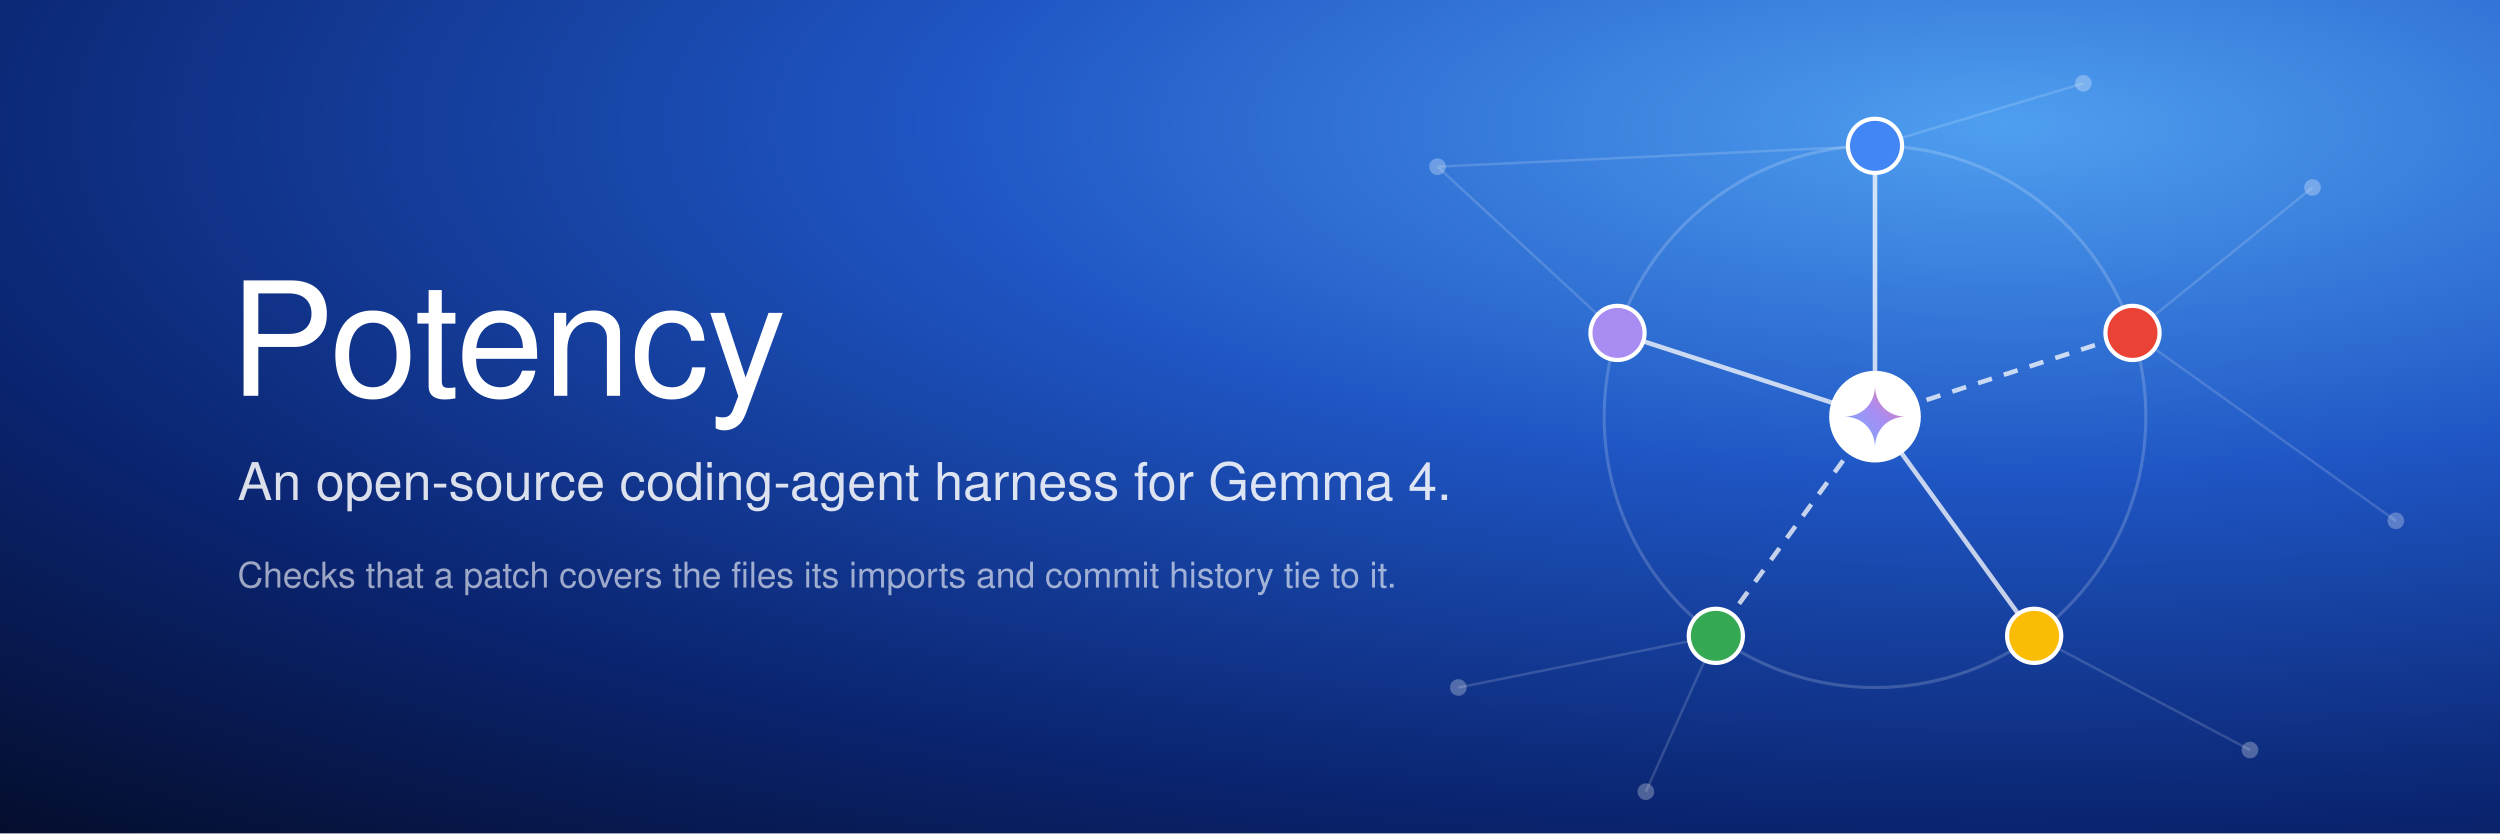
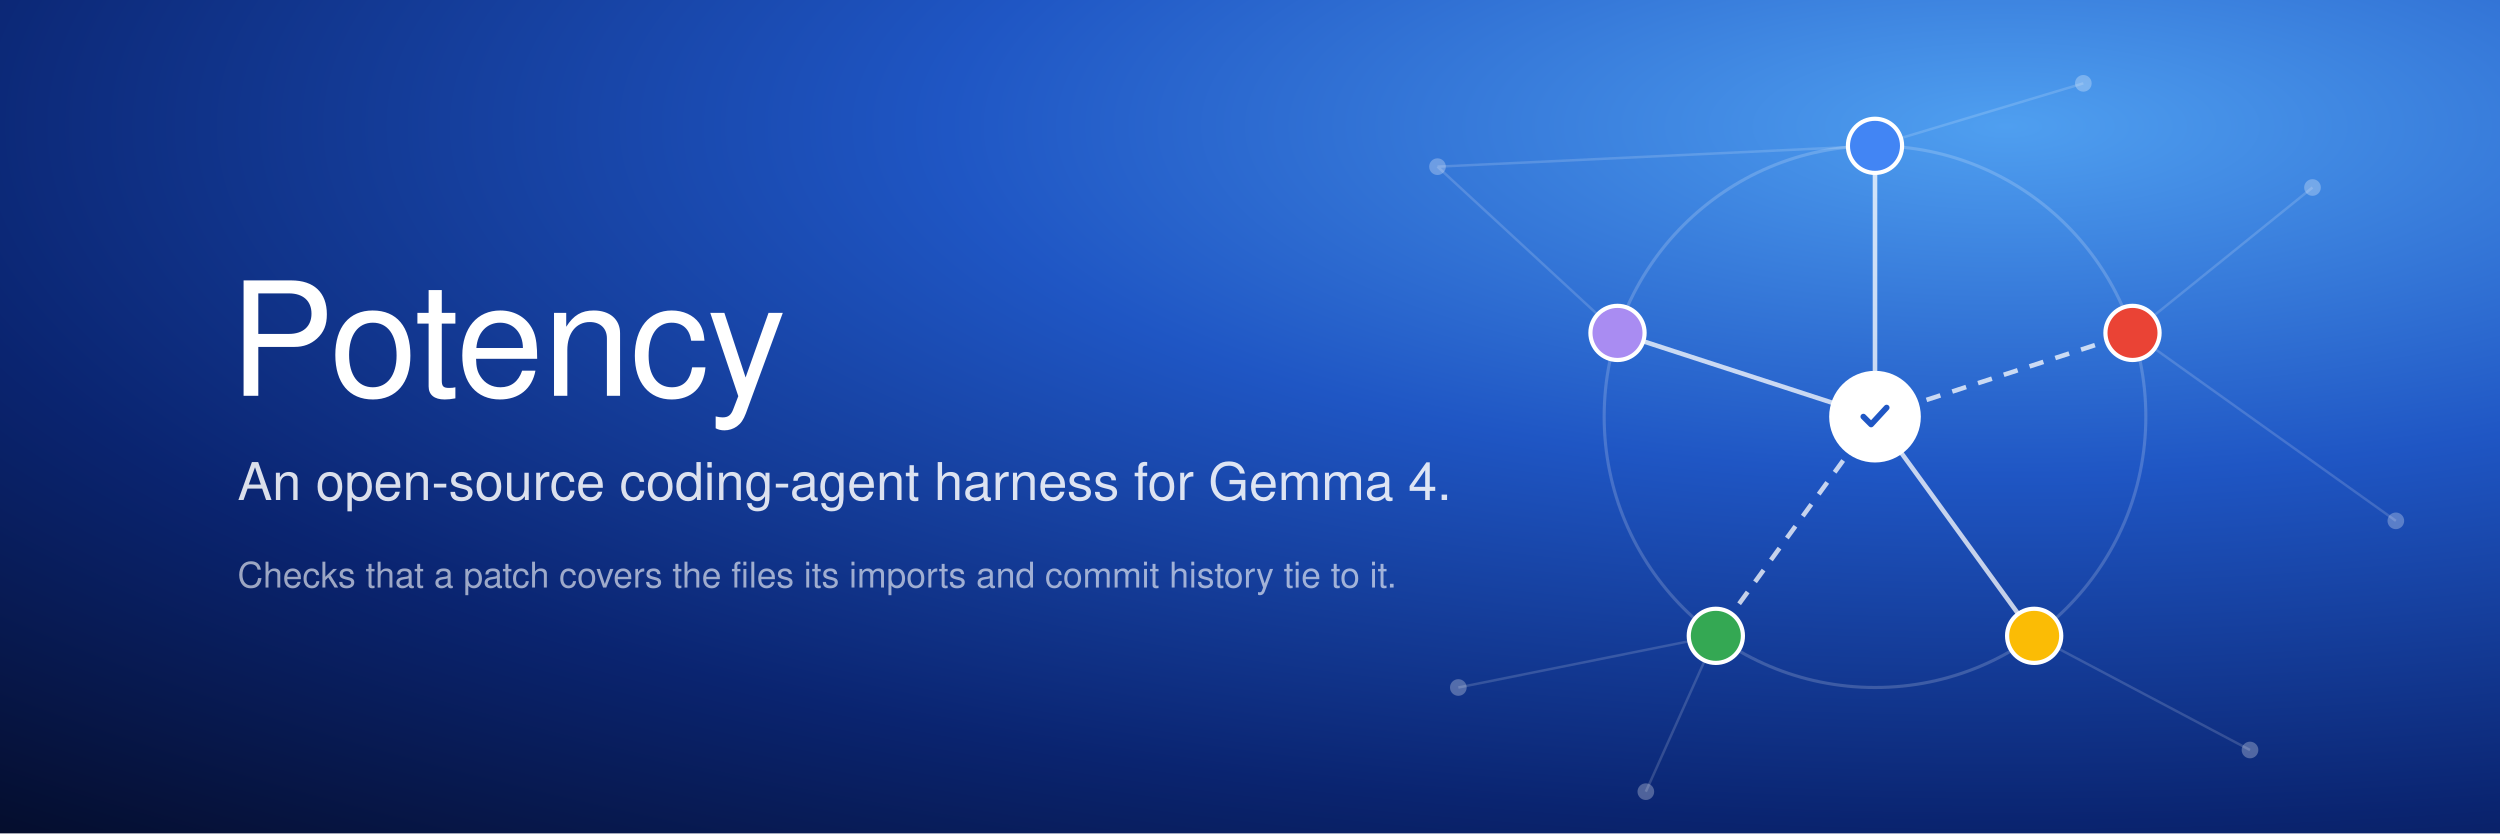
<svg xmlns="http://www.w3.org/2000/svg" width="1200" height="400" viewBox="0 0 1200 400">
  <defs>
    <radialGradient id="bg" cx="0.8" cy="0.15" r="1.2">
      <stop offset="0" stop-color="#4f9ff0" />
      <stop offset="0.35" stop-color="#1f56c4" />
      <stop offset="0.7" stop-color="#0a2470" />
      <stop offset="1" stop-color="#040b26" />
    </radialGradient>
    <linearGradient id="gem" x1="0" y1="1" x2="1" y2="0">
      <stop offset="0" stop-color="#6FB0FF" />
      <stop offset="0.55" stop-color="#A98CF2" />
      <stop offset="1" stop-color="#F07C8A" />
    </linearGradient>
  </defs>
  <rect width="1200" height="400" fill="url(#bg)" />
  <g stroke="#ffffff" stroke-opacity="0.16" stroke-width="1.2" fill="none">
    <path d="M900 70 L1000 40 M1023.6 159.8 L1110 90 M1023.6 159.8 L1150 250 M976.4 305.2 L1080 360 M823.6 305.2 L790 380 M823.6 305.2 L700 330 M776.4 159.8 L690 80 M900 70 L690 80" />
  </g>
  <g fill="#ffffff" fill-opacity="0.28">
    <circle cx="1000" cy="40" r="4" />
    <circle cx="1110" cy="90" r="4" />
    <circle cx="1150" cy="250" r="4" />
    <circle cx="1080" cy="360" r="4" />
    <circle cx="790" cy="380" r="4" />
    <circle cx="700" cy="330" r="4" />
    <circle cx="690" cy="80" r="4" />
  </g>
  <g stroke="#ffffff" stroke-width="2.2" stroke-opacity="0.75" fill="none">
    <line x1="900" y1="200" x2="900" y2="70" />
    <line x1="900" y1="200" x2="976.4" y2="305.2" />
    <line x1="900" y1="200" x2="776.4" y2="159.8" />
    <line x1="900" y1="200" x2="1023.6" y2="159.8" stroke-dasharray="7 6" />
    <line x1="900" y1="200" x2="823.6" y2="305.2" stroke-dasharray="7 6" />
  </g>
  <circle cx="900" cy="200" r="130" fill="none" stroke="#ffffff" stroke-opacity="0.18" stroke-width="1.5" />
  <g stroke="#ffffff" stroke-width="2">
    <circle cx="900" cy="70" r="13" fill="#4285F4" />
    <circle cx="1023.6" cy="159.8" r="13" fill="#EA4335" />
    <circle cx="976.4" cy="305.2" r="13" fill="#FBBC05" />
    <circle cx="823.6" cy="305.2" r="13" fill="#34A853" />
    <circle cx="776.4" cy="159.8" r="13" fill="#A98CF2" />
  </g>
  <circle cx="900" cy="200" r="22" fill="#ffffff" />
-   <path transform="translate(900 200) scale(0.62)" d="M0,-24 C0,-10.1 10.1,0 24,0 C10.1,0 0,10.1 0,24 C0,10.1 -10.1,0 -24,0 C-10.1,0 0,-10.1 0,-24 Z" fill="url(#gem)" />
+   <path transform="translate(900 200) scale(0.62)" d="M-9,0 L-3,6 L9,-7" fill="none" stroke="#1F56C4" stroke-width="4.5" stroke-linecap="round" stroke-linejoin="round" />
  <g font-family="'Google Sans', 'Product Sans', 'Helvetica Neue', Helvetica, Arial, sans-serif" fill="#ffffff">
    <text x="110" y="190" font-size="76" font-weight="500" letter-spacing="-0.5">Potency</text>
    <text x="114" y="240" font-size="25" fill-opacity="0.85">An open-source coding-agent harness for Gemma 4.</text>
    <text x="114" y="282" font-size="17" fill-opacity="0.6">Checks that a patch covers the files its imports and commit history tie to it.</text>
  </g>
</svg>
